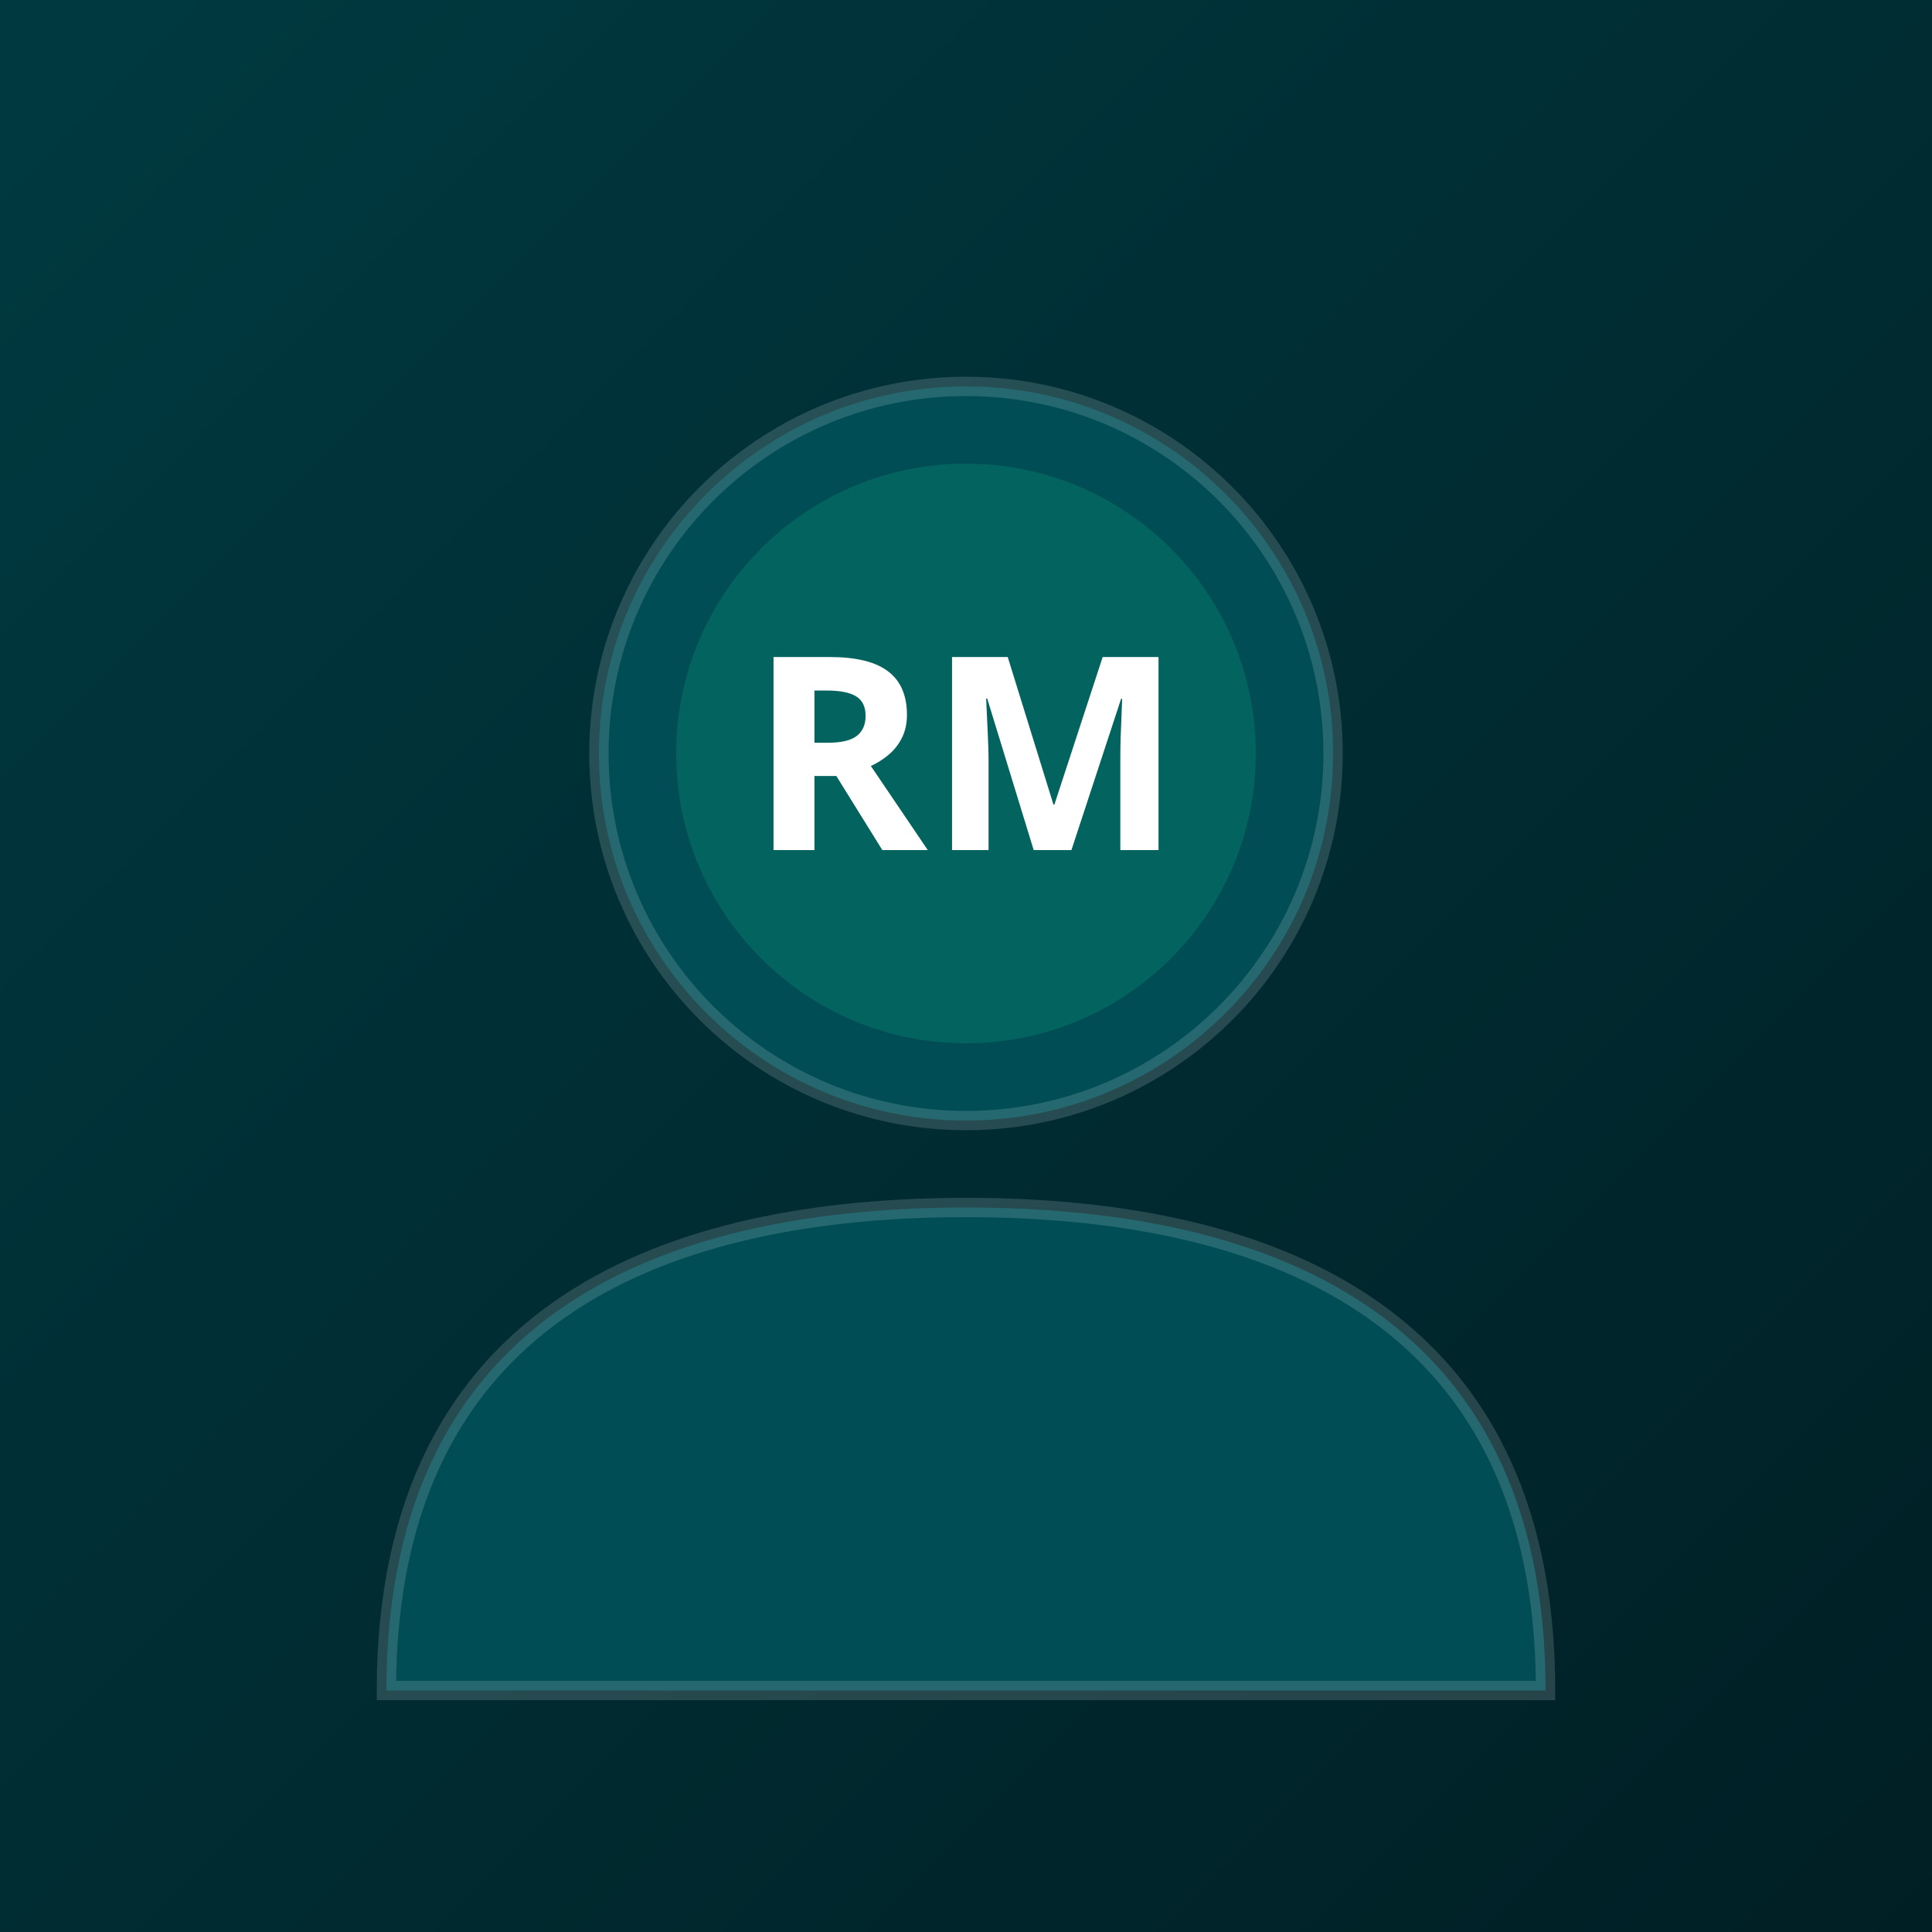
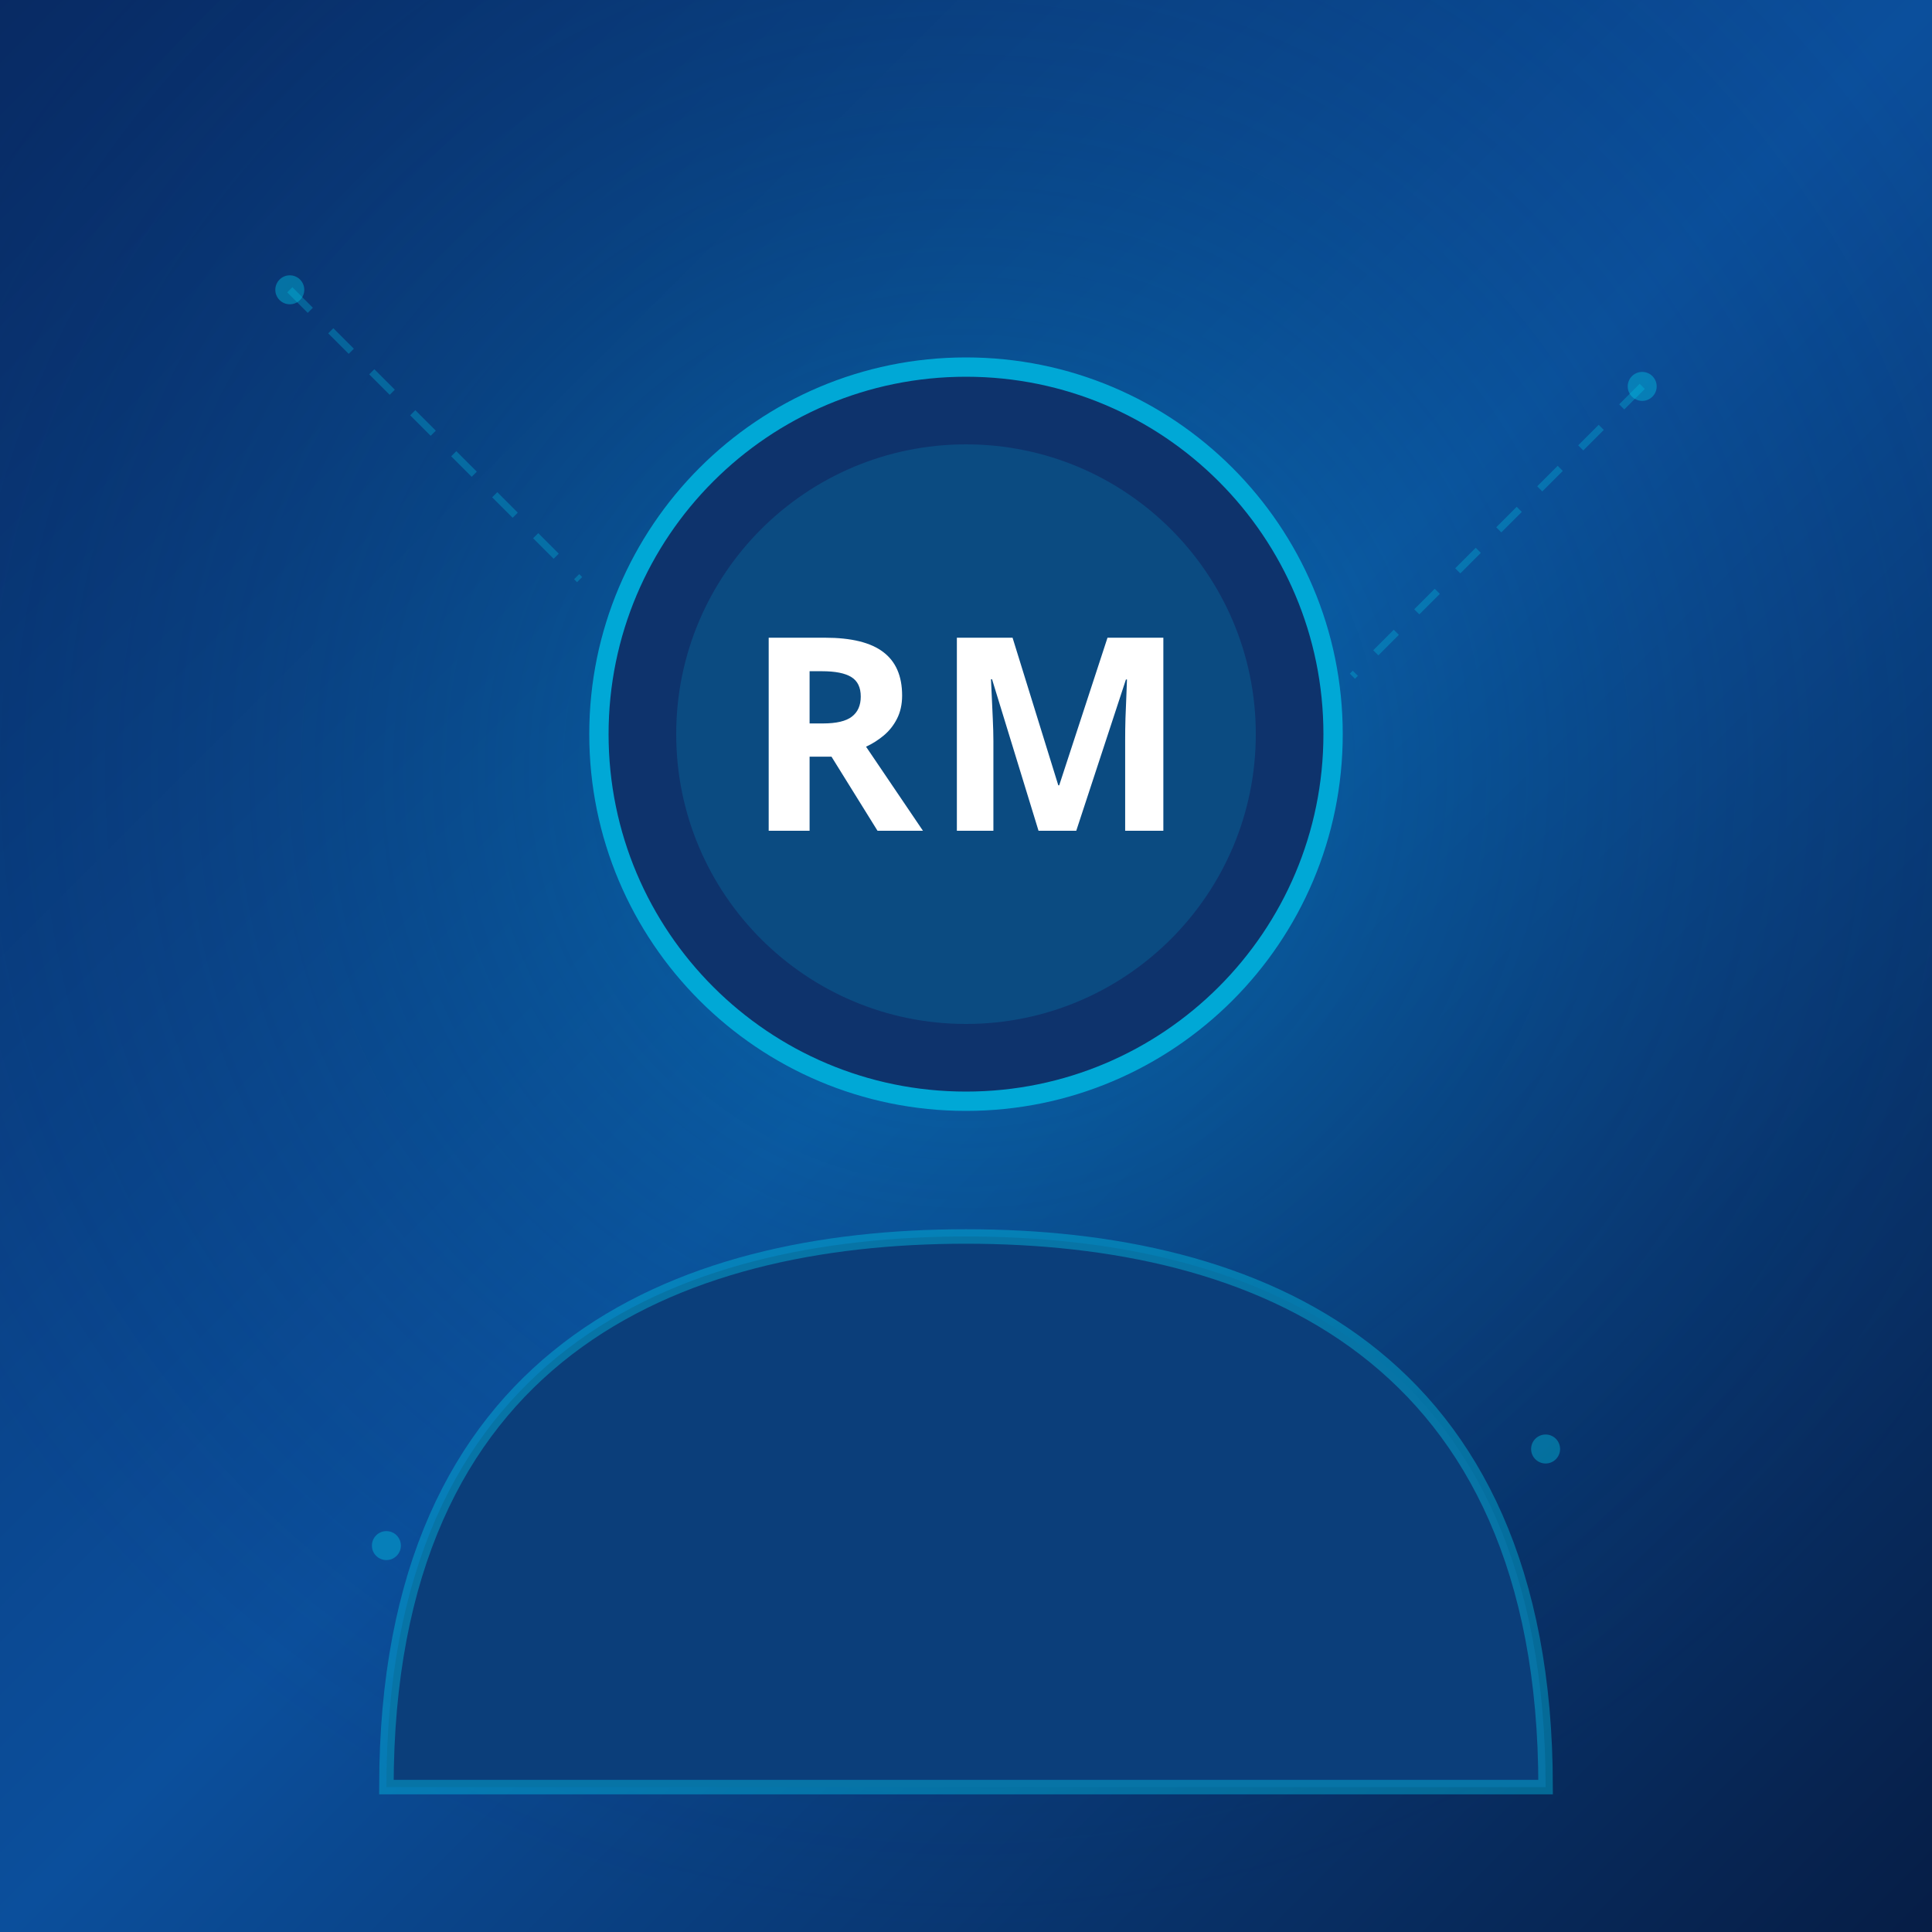
<svg xmlns="http://www.w3.org/2000/svg" viewBox="0 0 200 200" width="100%" height="100%">
  <defs>
-     <linearGradient id="avatarGrad" x1="0%" y1="0%" x2="100%" y2="100%">
-       <stop offset="0%" stop-color="#003A41" />
-       <stop offset="100%" stop-color="#001F24" />
+     <linearGradient id="avatarGradRM" x1="0%" y1="0%" x2="100%" y2="100%">
+       <stop offset="0%" stop-color="#082A63" />
+       <stop offset="50%" stop-color="#0B4F9C" />
+       <stop offset="100%" stop-color="#061D45" />
    </linearGradient>
+     <radialGradient id="glowRM" cx="50%" cy="40%" r="60%">
+       <stop offset="0%" stop-color="#00A8D6" stop-opacity="0.35" />
+       <stop offset="100%" stop-color="#082A63" stop-opacity="0" />
+     </radialGradient>
  </defs>
-   <rect width="200" height="200" fill="url(#avatarGrad)" />
-   <circle cx="100" cy="78" r="38" fill="#004D56" stroke="rgba(255,255,255,0.15)" stroke-width="2" />
-   <path d="M 40 175 C 40 135 70 125 100 125 C 130 125 160 135 160 175 Z" fill="#004D56" stroke="rgba(255,255,255,0.15)" stroke-width="2" />
-   <circle cx="100" cy="78" r="30" fill="#10B981" opacity="0.2" />
-   <text x="100" y="88" font-family="'Outfit', sans-serif" font-size="28" font-weight="700" fill="#FFFFFF" text-anchor="middle">RM</text>
+   <rect width="200" height="200" fill="url(#avatarGradRM)" />
+   <rect width="200" height="200" fill="url(#glowRM)" />
+   <circle cx="30" cy="30" r="1.5" fill="#00C7E8" opacity="0.4" />
+   <circle cx="170" cy="40" r="1.5" fill="#00C7E8" opacity="0.4" />
+   <circle cx="40" cy="160" r="1.5" fill="#00C7E8" opacity="0.4" />
+   <circle cx="160" cy="150" r="1.5" fill="#00C7E8" opacity="0.4" />
+   <line x1="30" y1="30" x2="60" y2="60" stroke="#00C7E8" stroke-width="0.75" stroke-dasharray="3 3" opacity="0.3" />
+   <line x1="170" y1="40" x2="140" y2="70" stroke="#00C7E8" stroke-width="0.75" stroke-dasharray="3 3" opacity="0.3" />
+   <path d="M 40 185 C 40 140 70 128 100 128 C 130 128 160 140 160 185 Z" fill="#0B3E7A" stroke="rgba(0, 199, 232, 0.4)" stroke-width="1.5" />
+   <circle cx="100" cy="76" r="38" fill="#0E336C" stroke="#00A8D6" stroke-width="2" />
+   <circle cx="100" cy="76" r="30" fill="#00A8D6" opacity="0.2" />
+   <text x="100" y="86" font-family="'Poppins', 'Outfit', sans-serif" font-size="28" font-weight="800" fill="#FFFFFF" text-anchor="middle" letter-spacing="1">RM</text>
</svg>
